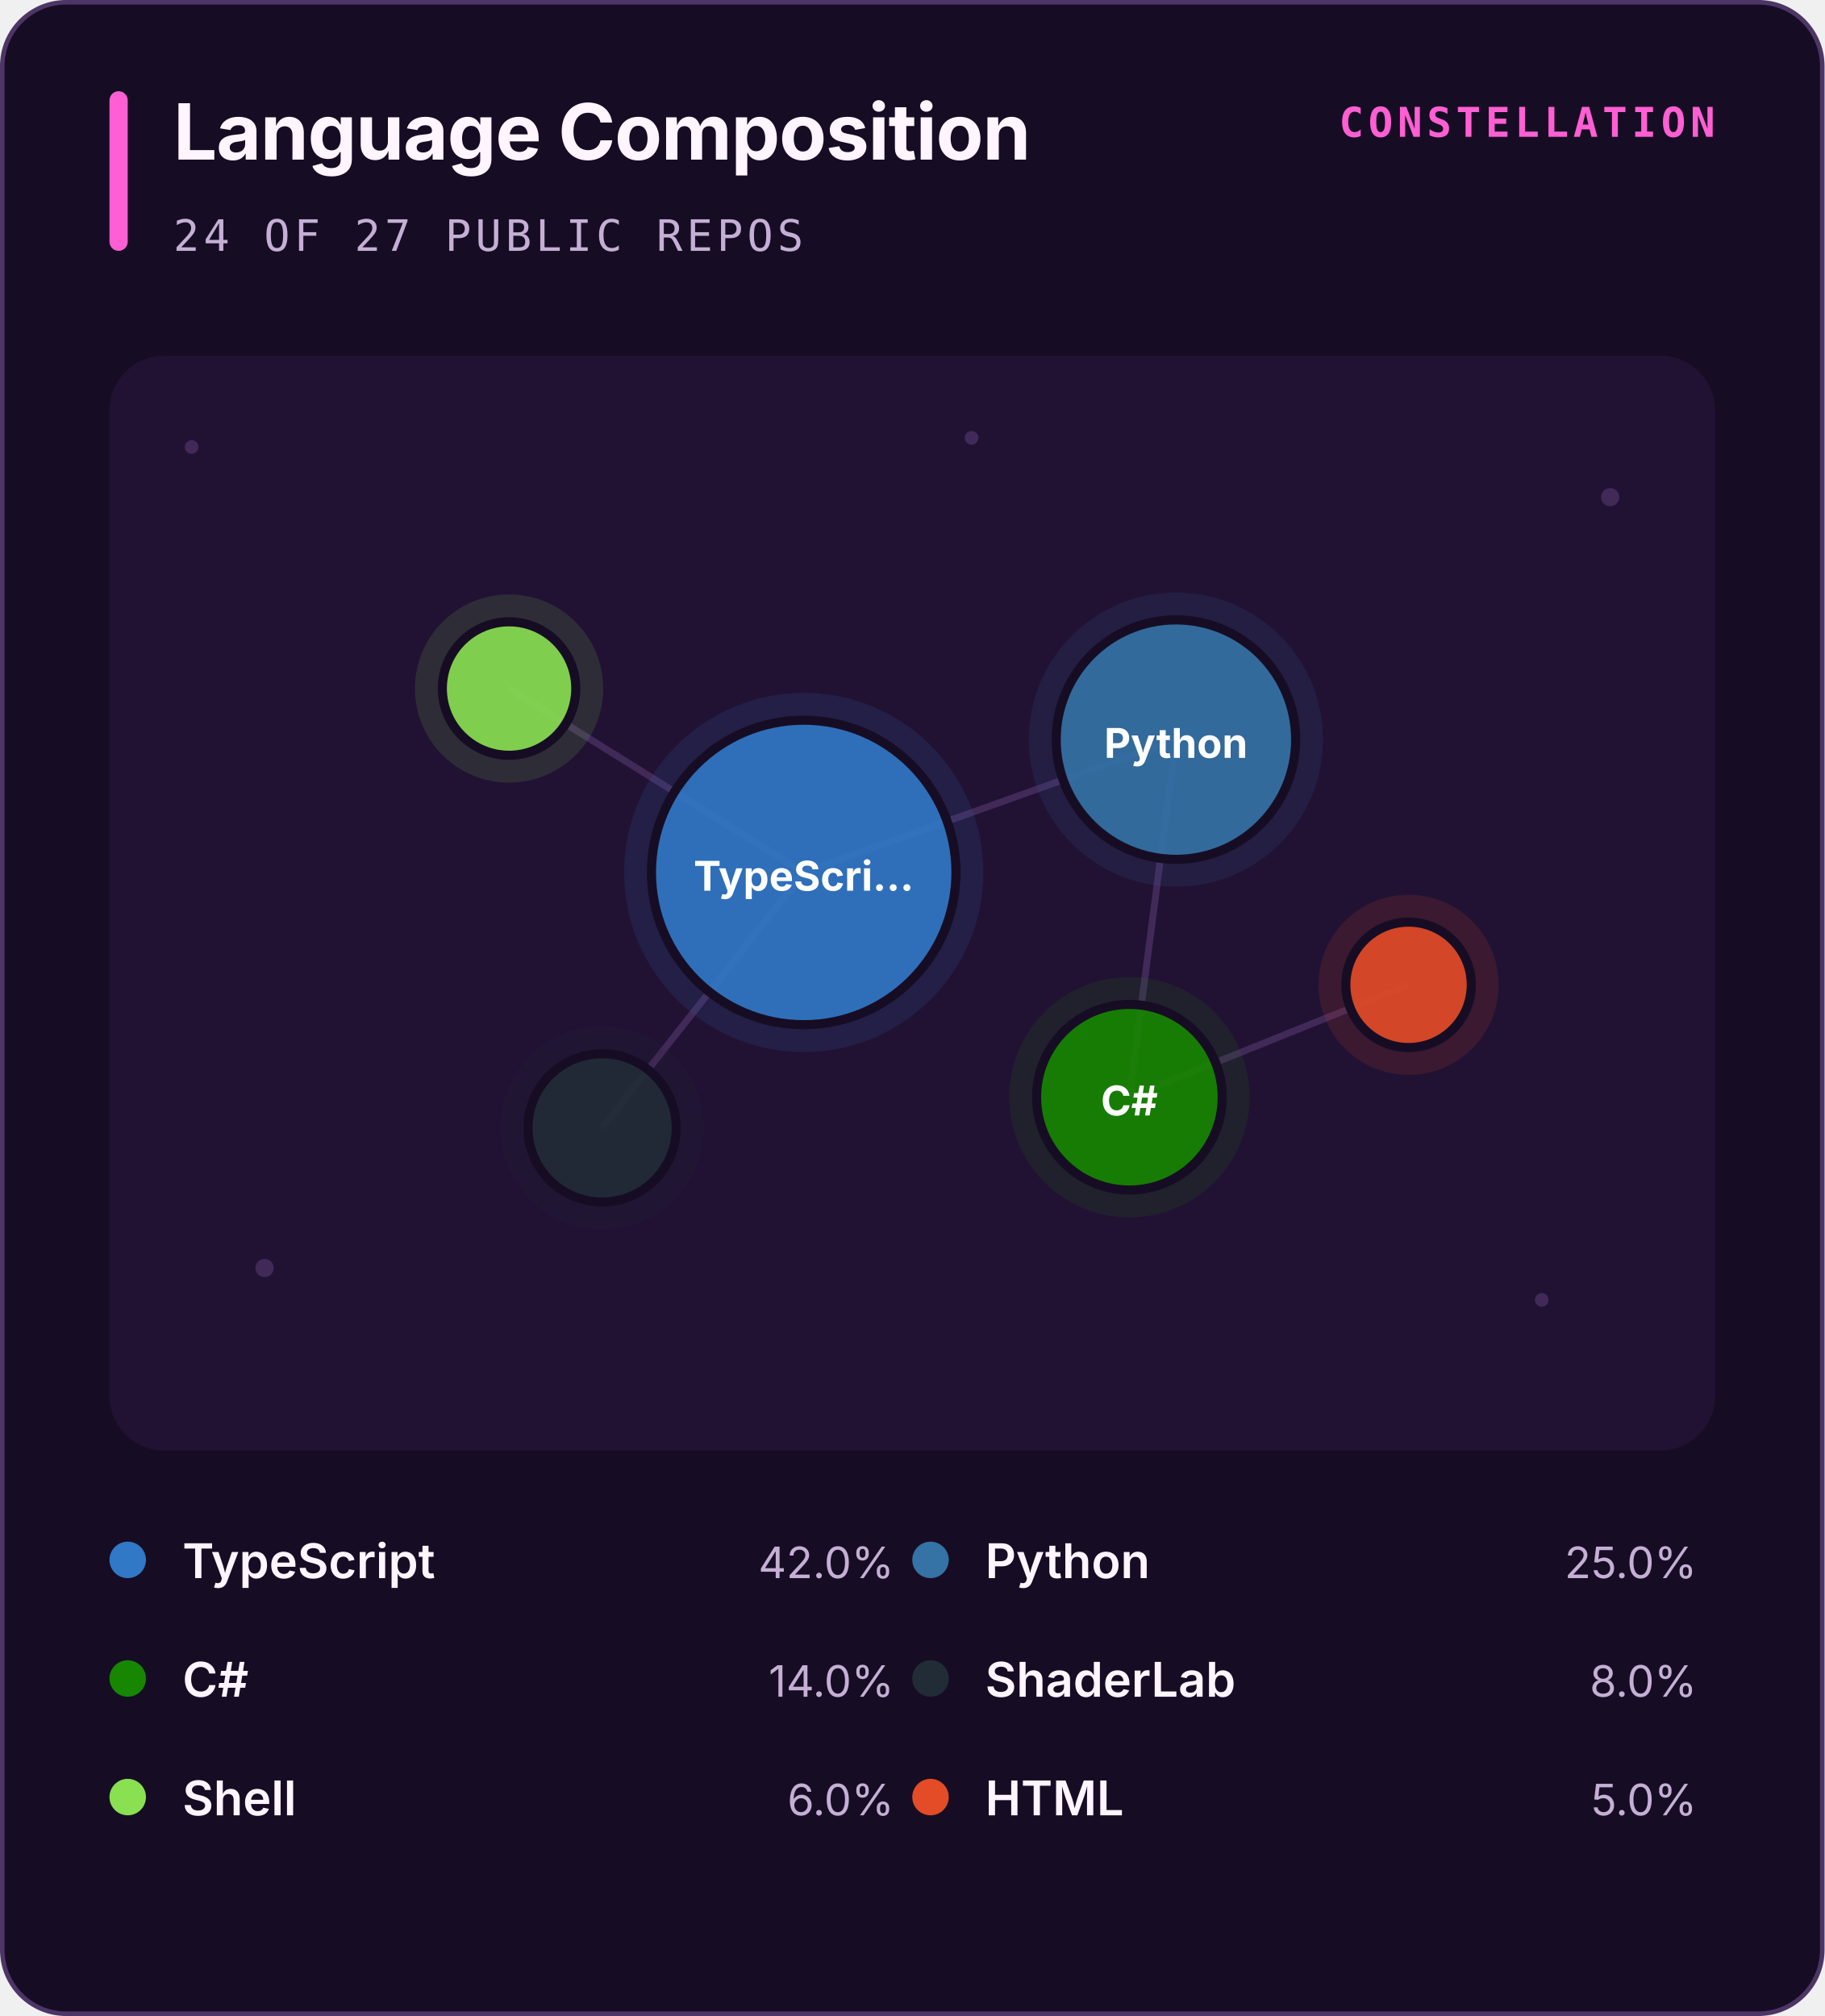
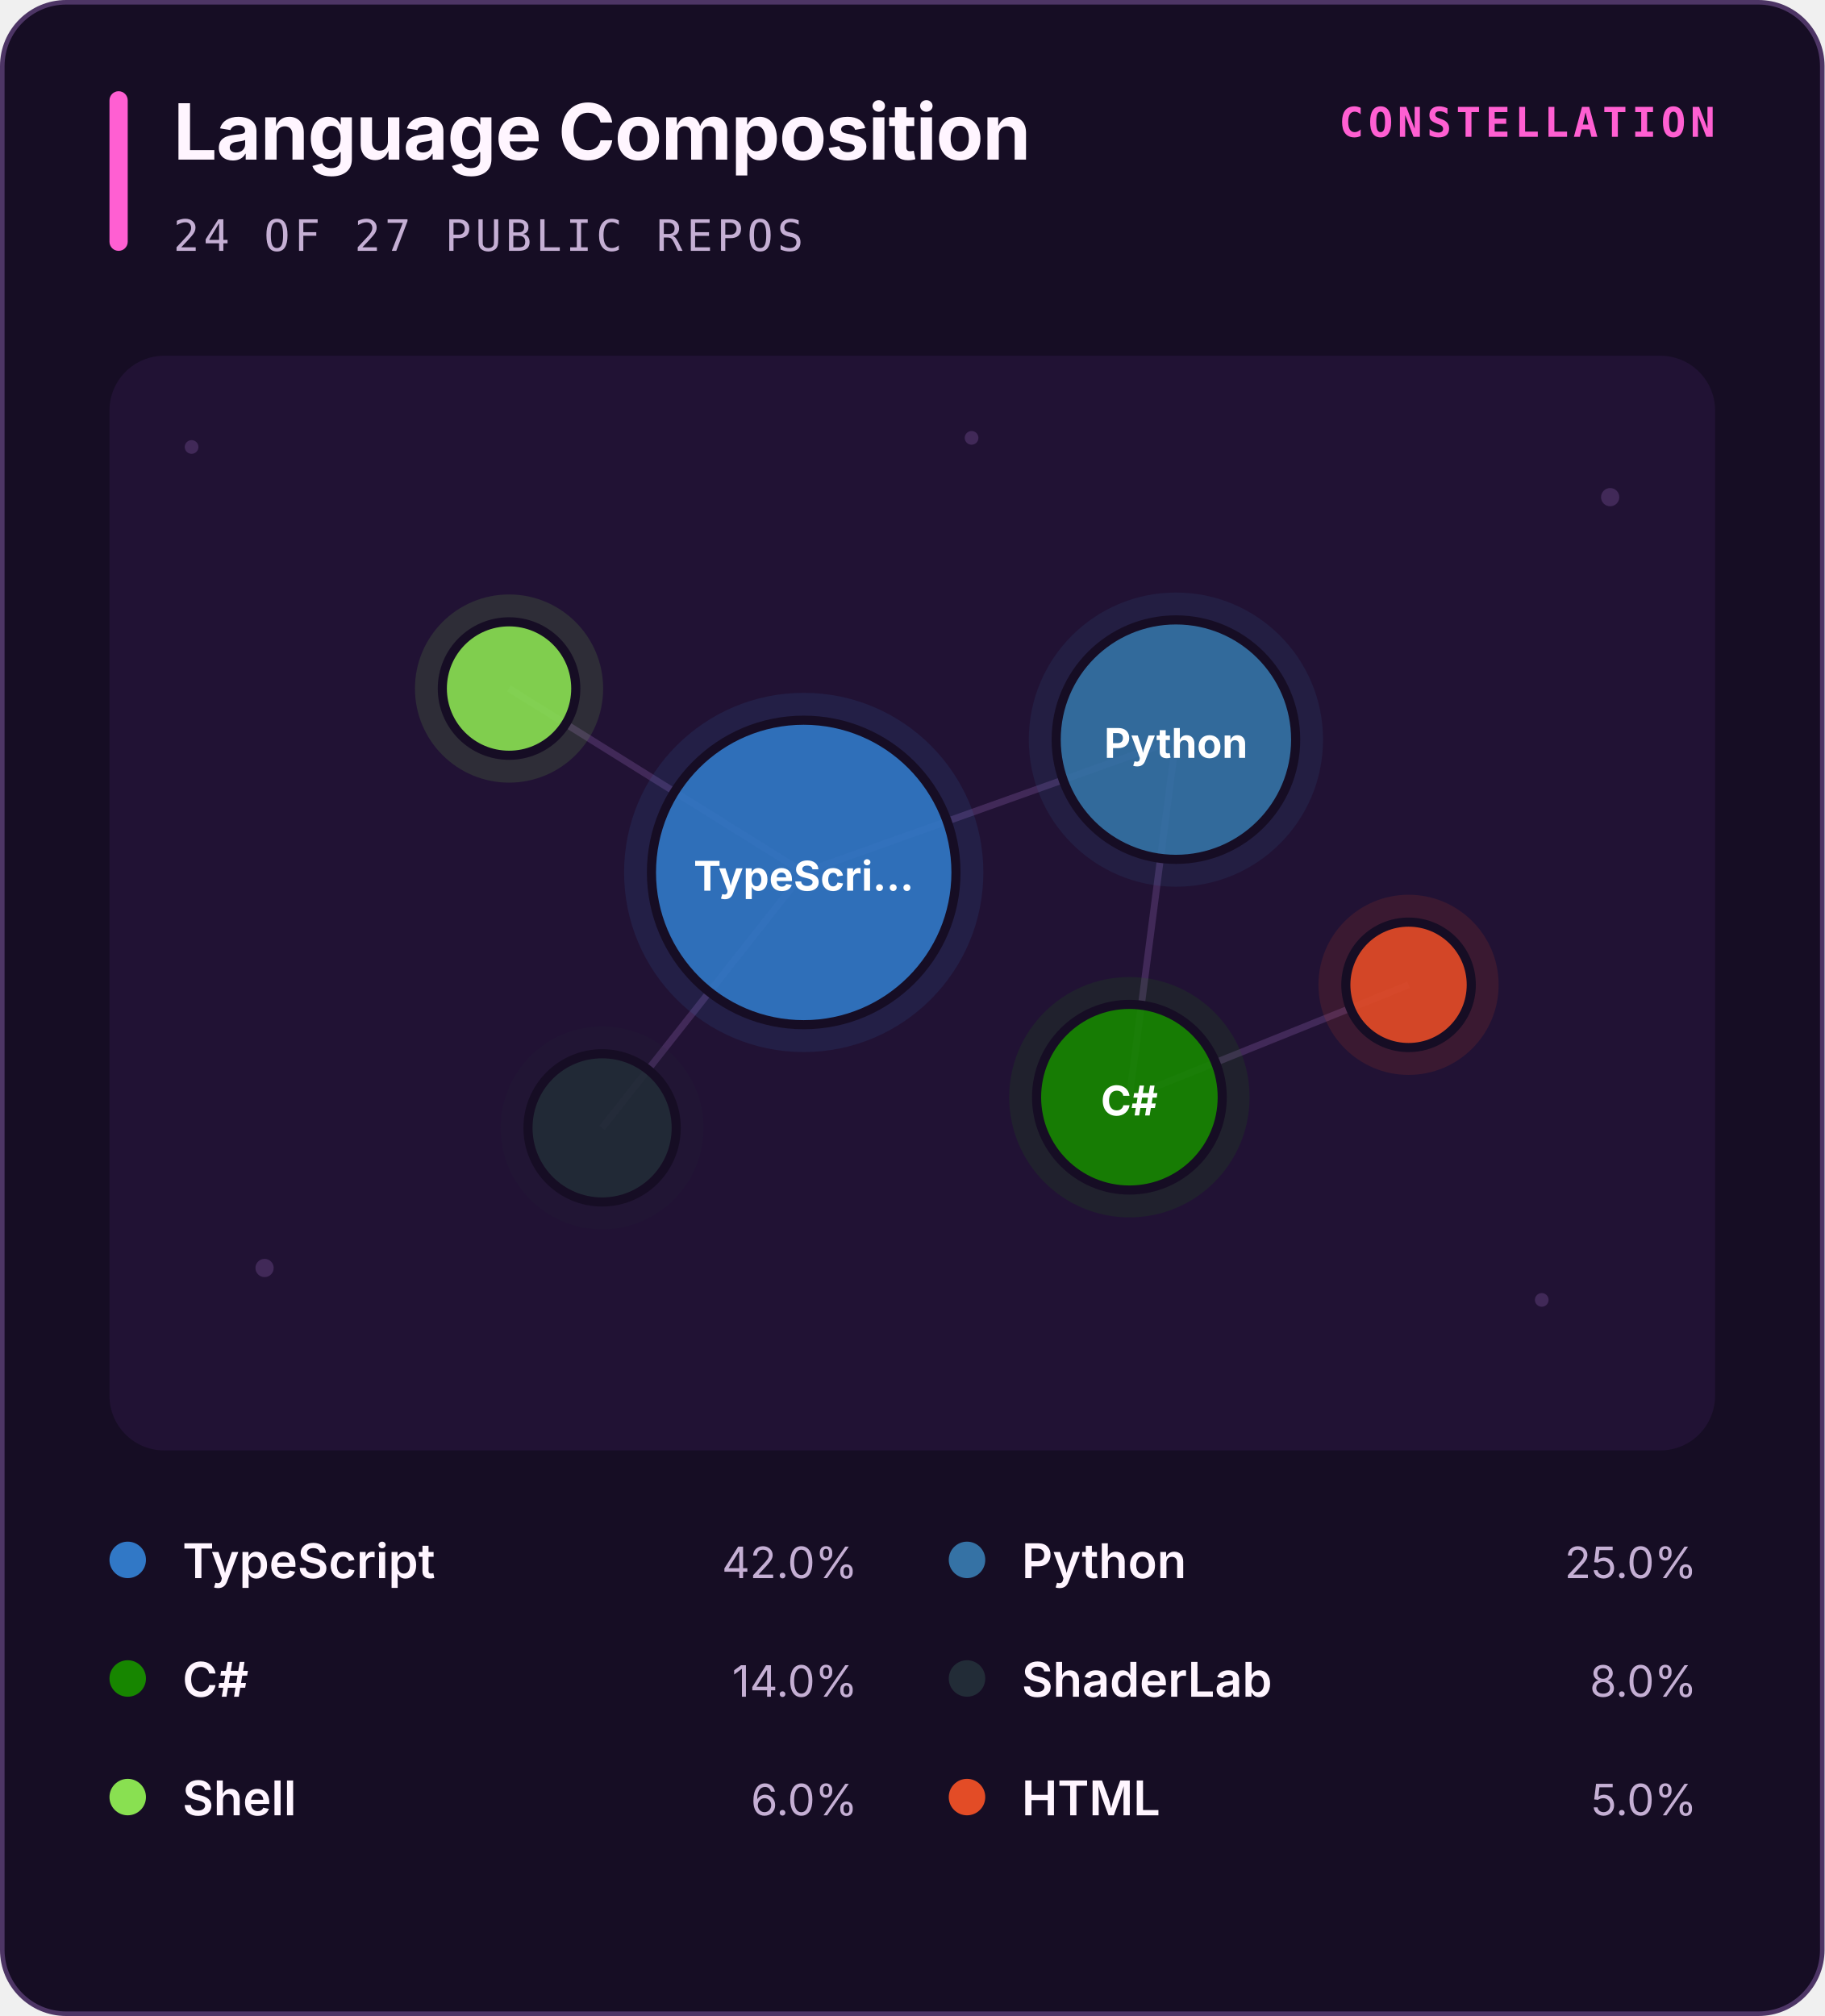
<svg xmlns="http://www.w3.org/2000/svg" role="img" aria-labelledby="title description" data-style="constellation" data-theme="neon" width="400" height="442" viewBox="0 0 400 442">
  <style>
    text { font-family: -apple-system, BlinkMacSystemFont, Segoe UI, sans-serif; }
    .title { fill: #fff5ff; font-size: 17px; font-weight: 700; letter-spacing: -0.2px; }
    .meta, .style-tag, .rank, .metric-label { font-family: ui-monospace, SFMono-Regular, Consolas, monospace; }
    .meta { fill: #c5afd4; font-size: 9.5px; letter-spacing: 0.9px; }
    .style-tag { fill: #ff5fd2; font-size: 9px; font-weight: 700; letter-spacing: 1px; }
    .label { fill: #fff5ff; font-size: 12px; font-weight: 650; }
    .value { fill: #c5afd4; font-size: 11px; font-variant-numeric: tabular-nums; }
    .rank { fill: #ff5fd2; font-size: 9px; font-weight: 700; }
    .metric { fill: #fff5ff; font-size: 27px; font-weight: 750; font-variant-numeric: tabular-nums; }
    .metric-label { fill: #c5afd4; font-size: 7px; letter-spacing: 0.7px; }
+     .legend-rank { fill: #c5afd4; font-family: ui-monospace, SFMono-Regular, Consolas, monospace; font-size: 8px; font-weight: 700; }
    .legend-label { fill: #fff5ff; font-size: 10.5px; font-weight: 600; }
    .legend-value { fill: #c5afd4; font-size: 9.5px; font-variant-numeric: tabular-nums; }
    .axis-note { fill: #c5afd4; font-family: ui-monospace, SFMono-Regular, Consolas, monospace; font-size: 9.5px; letter-spacing: 0.6px; }
    .part-label { font-size: 11px; font-weight: 700; }
+     .part-rank { font-family: ui-monospace, SFMono-Regular, Consolas, monospace; font-size: 9px; font-weight: 800; }
    .part-value { font-family: ui-monospace, SFMono-Regular, Consolas, monospace; font-size: 10px; font-variant-numeric: tabular-nums; }
    .center-label { fill: #fff5ff; font-size: 12px; font-weight: 700; }
    .center-value { fill: #c5afd4; font-family: ui-monospace, SFMono-Regular, Consolas, monospace; font-size: 9px; }
    .node-label { font-size: 9px; font-weight: 750; }
    .empty { fill: #c5afd4; font-size: 11px; }
  </style>
  <rect class="card" x="0.5" y="0.5" width="399" height="441" rx="14" fill="#160d24" stroke="#4d3565" />
  <rect x="24" y="20" width="4" height="35" rx="2" fill="#ff5fd2" />
  <text class="title" x="38" y="35">Language Composition</text>
  <text class="meta" x="38" y="55">24 OF 27 PUBLIC REPOS</text>
  <text class="style-tag" text-anchor="end" x="376" y="30">CONSTELLATION</text>
  <rect x="24" y="78" width="352" height="240" rx="12" fill="#211234" />
  <circle cx="42" cy="98" r="1.5" fill="#412958" />
  <circle cx="353" cy="109" r="2" fill="#412958" />
  <circle cx="338" cy="285" r="1.5" fill="#412958" />
  <circle cx="58" cy="278" r="2" fill="#412958" />
  <circle cx="213" cy="96" r="1.5" fill="#412958" />
  <line x1="257.8" y1="162.16" x2="176.2" y2="191.28" stroke="#412958" stroke-width="1.5" />
  <line x1="247.6" y1="240.56" x2="257.8" y2="162.16" stroke="#412958" stroke-width="1.5" />
  <line x1="132" y1="247.28" x2="176.2" y2="191.28" stroke="#412958" stroke-width="1.5" />
  <line x1="111.6" y1="150.96" x2="176.2" y2="191.28" stroke="#412958" stroke-width="1.5" />
  <line x1="308.8" y1="215.92" x2="247.6" y2="240.56" stroke="#412958" stroke-width="1.5" />
  <circle cx="176.2" cy="191.28" r="39.38" fill="#3178C6" fill-opacity="0.13" />
  <circle data-role="constellation-node" data-share="42" cx="176.2" cy="191.28" r="33.38" fill="#3178C6" fill-opacity="0.9" stroke="#160d24" stroke-width="2" />
  <text class="node-label" text-anchor="middle" x="176.2" y="195.28" fill="#ffffff">TypeScri…</text>
  <circle cx="257.8" cy="162.16" r="32.25" fill="#3572A5" fill-opacity="0.13" />
  <circle data-role="constellation-node" data-share="25" cx="257.8" cy="162.16" r="26.25" fill="#3572A5" fill-opacity="0.9" stroke="#160d24" stroke-width="2" />
  <text class="node-label" text-anchor="middle" x="257.8" y="166.16" fill="#ffffff">Python</text>
  <circle cx="247.6" cy="240.56" r="26.35" fill="#178600" fill-opacity="0.13" />
  <circle data-role="constellation-node" data-share="14" cx="247.6" cy="240.56" r="20.35" fill="#178600" fill-opacity="0.9" stroke="#160d24" stroke-width="2" />
  <text class="node-label" text-anchor="middle" x="247.6" y="244.56" fill="#ffffff">C#</text>
  <circle cx="132" cy="247.28" r="22.25" fill="#222C37" fill-opacity="0.13" />
  <circle data-role="constellation-node" data-share="8" cx="132" cy="247.28" r="16.25" fill="#222C37" fill-opacity="0.9" stroke="#160d24" stroke-width="2" />
  <circle cx="111.6" cy="150.96" r="20.63" fill="#89E051" fill-opacity="0.13" />
  <circle data-role="constellation-node" data-share="6" cx="111.6" cy="150.96" r="14.63" fill="#89E051" fill-opacity="0.9" stroke="#160d24" stroke-width="2" />
  <circle cx="308.8" cy="215.92" r="19.75" fill="#E34C26" fill-opacity="0.13" />
  <circle data-role="constellation-node" data-share="5" cx="308.8" cy="215.92" r="13.75" fill="#E34C26" fill-opacity="0.9" stroke="#160d24" stroke-width="2" />
  <g data-role="legend" data-columns="2">
    <circle cx="28" cy="342" r="4" fill="#3178C6" />
    <text class="legend-label" x="40" y="346">TypeScript</text>
-     <text class="legend-value" text-anchor="end" x="196" y="346">42.0%</text>
-     <circle cx="204" cy="342" r="4" fill="#3572A5" />
-     <text class="legend-label" x="216" y="346">Python</text>
+     <text class="legend-value" text-anchor="end" x="188" y="346">42.0%</text>
+     <circle cx="212" cy="342" r="4" fill="#3572A5" />
+     <text class="legend-label" x="224" y="346">Python</text>
    <text class="legend-value" text-anchor="end" x="372" y="346">25.0%</text>
    <circle cx="28" cy="368" r="4" fill="#178600" />
    <text class="legend-label" x="40" y="372">C#</text>
-     <text class="legend-value" text-anchor="end" x="196" y="372">14.0%</text>
-     <circle cx="204" cy="368" r="4" fill="#222C37" />
-     <text class="legend-label" x="216" y="372">ShaderLab</text>
+     <text class="legend-value" text-anchor="end" x="188" y="372">14.0%</text>
+     <circle cx="212" cy="368" r="4" fill="#222C37" />
+     <text class="legend-label" x="224" y="372">ShaderLab</text>
    <text class="legend-value" text-anchor="end" x="372" y="372">8.0%</text>
    <circle cx="28" cy="394" r="4" fill="#89E051" />
    <text class="legend-label" x="40" y="398">Shell</text>
-     <text class="legend-value" text-anchor="end" x="196" y="398">6.0%</text>
-     <circle cx="204" cy="394" r="4" fill="#E34C26" />
-     <text class="legend-label" x="216" y="398">HTML</text>
+     <text class="legend-value" text-anchor="end" x="188" y="398">6.0%</text>
+     <circle cx="212" cy="394" r="4" fill="#E34C26" />
+     <text class="legend-label" x="224" y="398">HTML</text>
    <text class="legend-value" text-anchor="end" x="372" y="398">5.0%</text>
  </g>
</svg>
